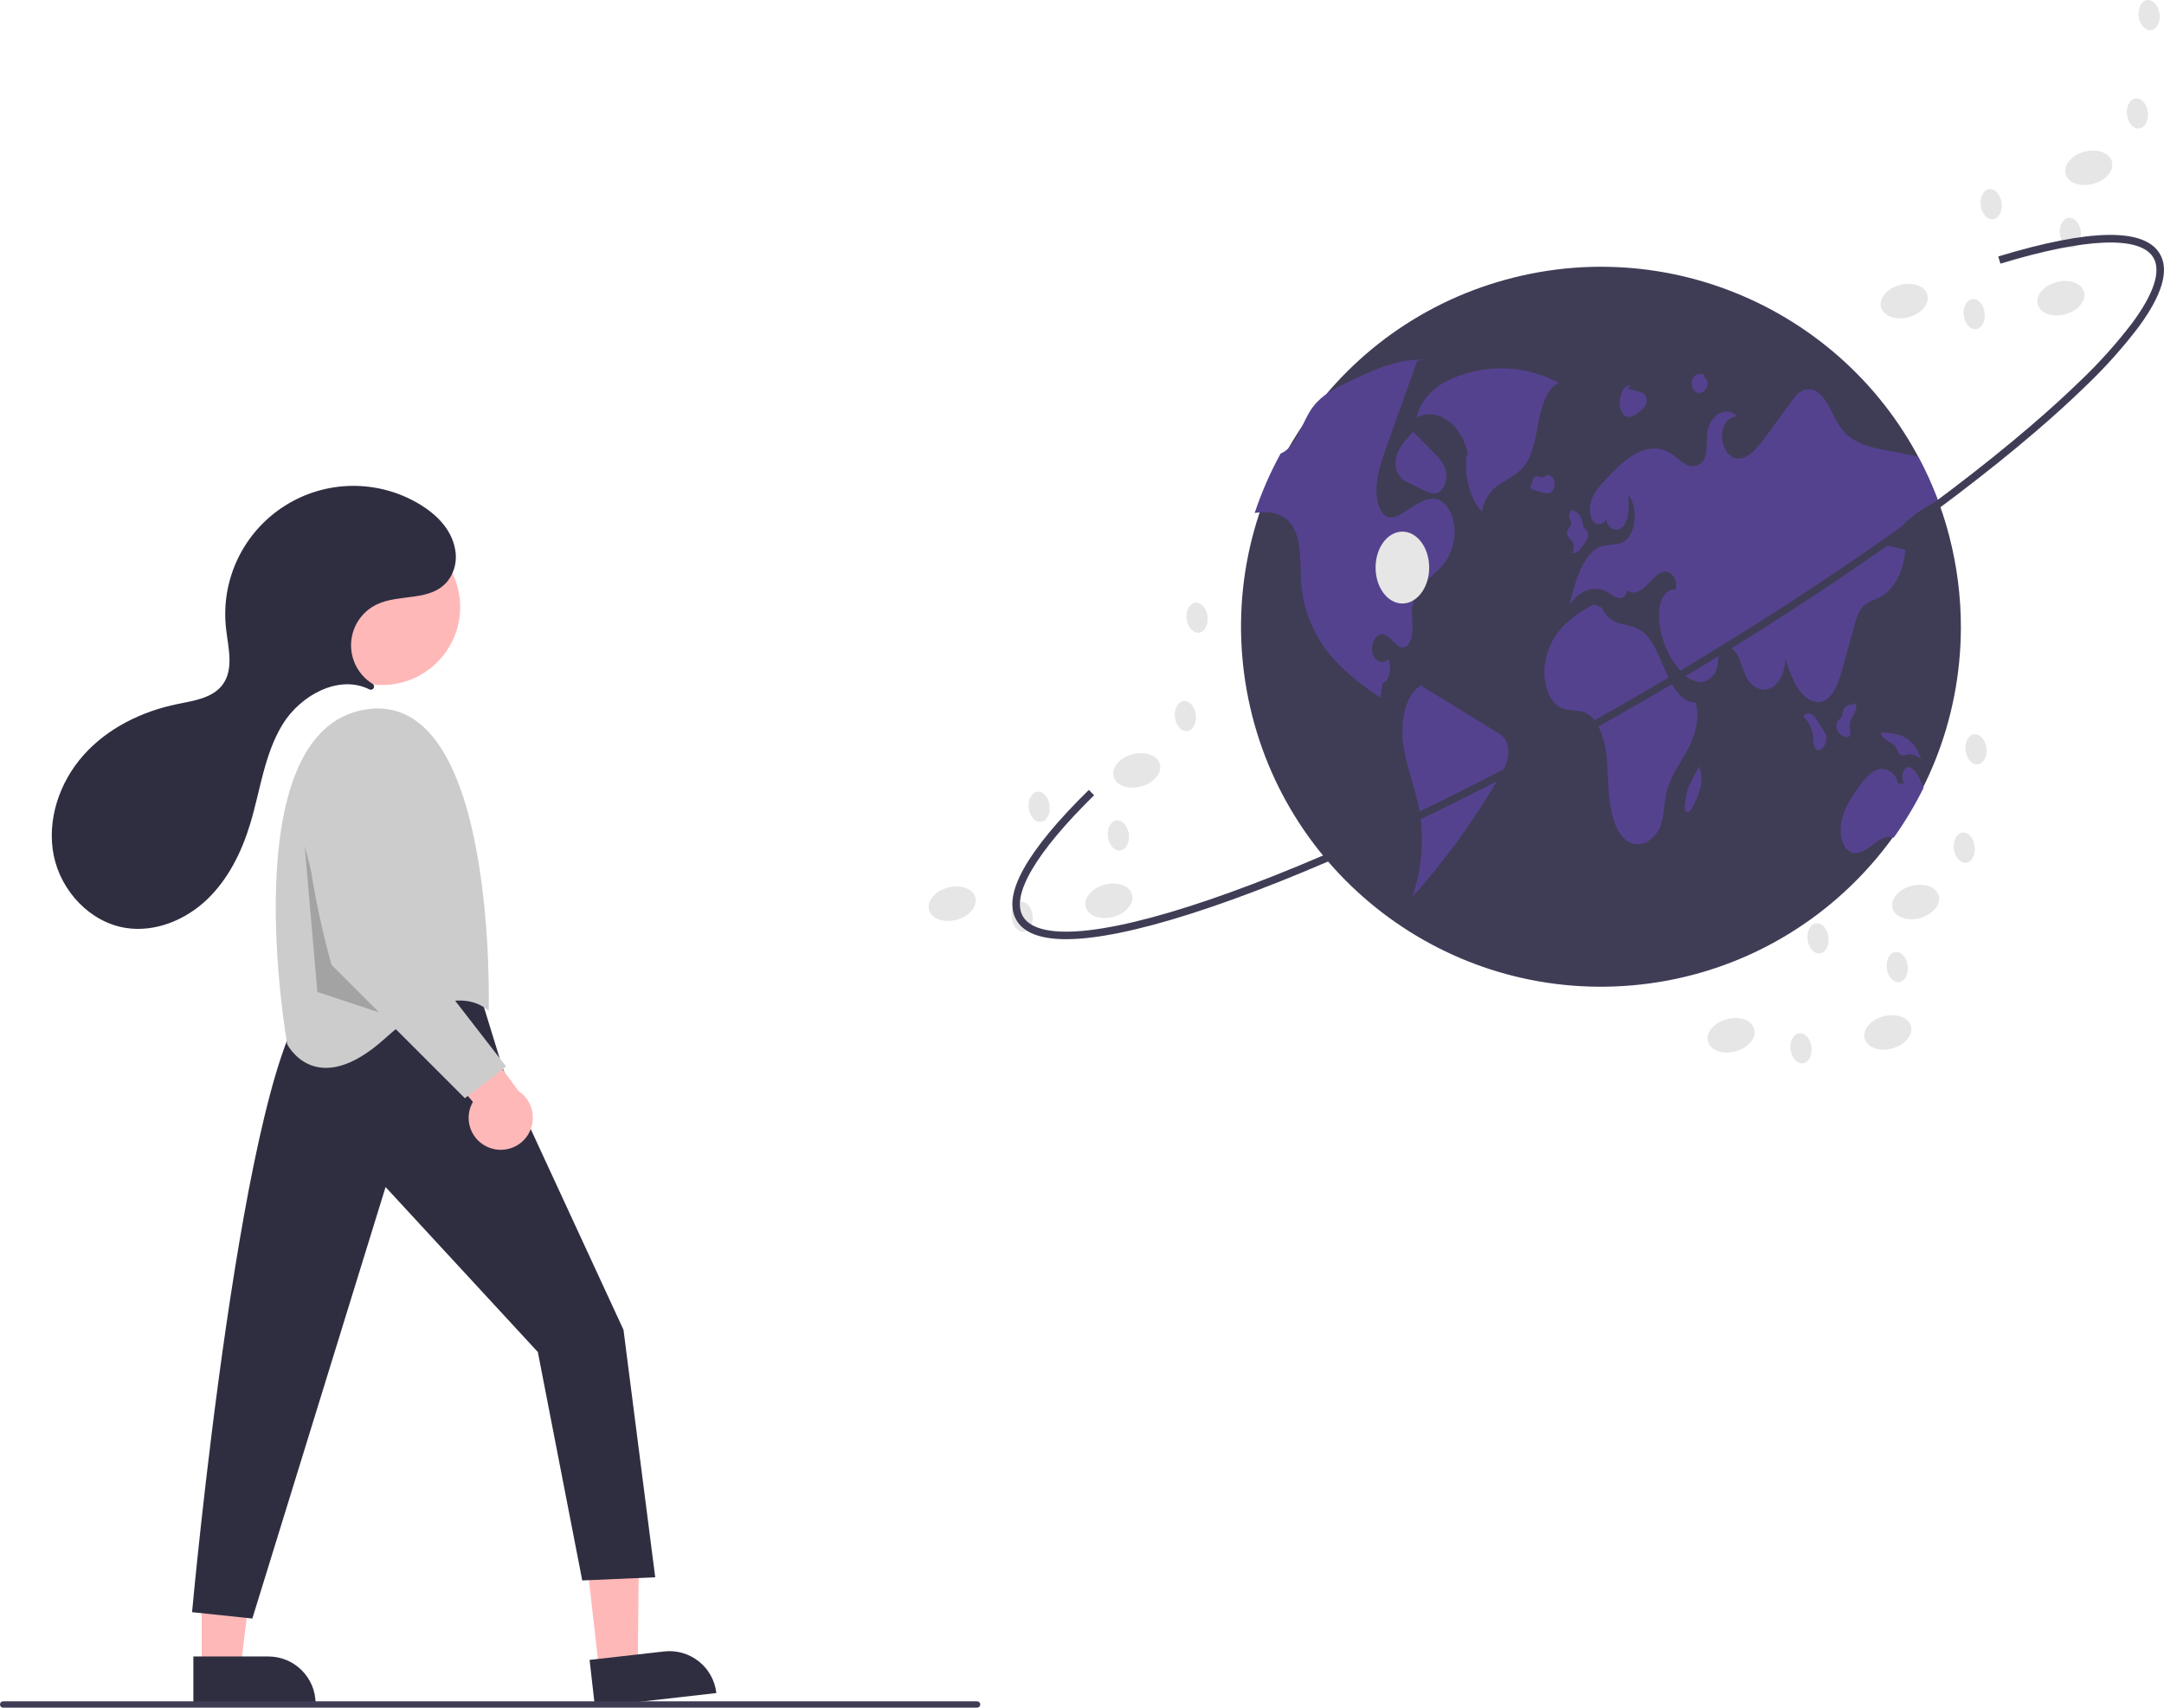
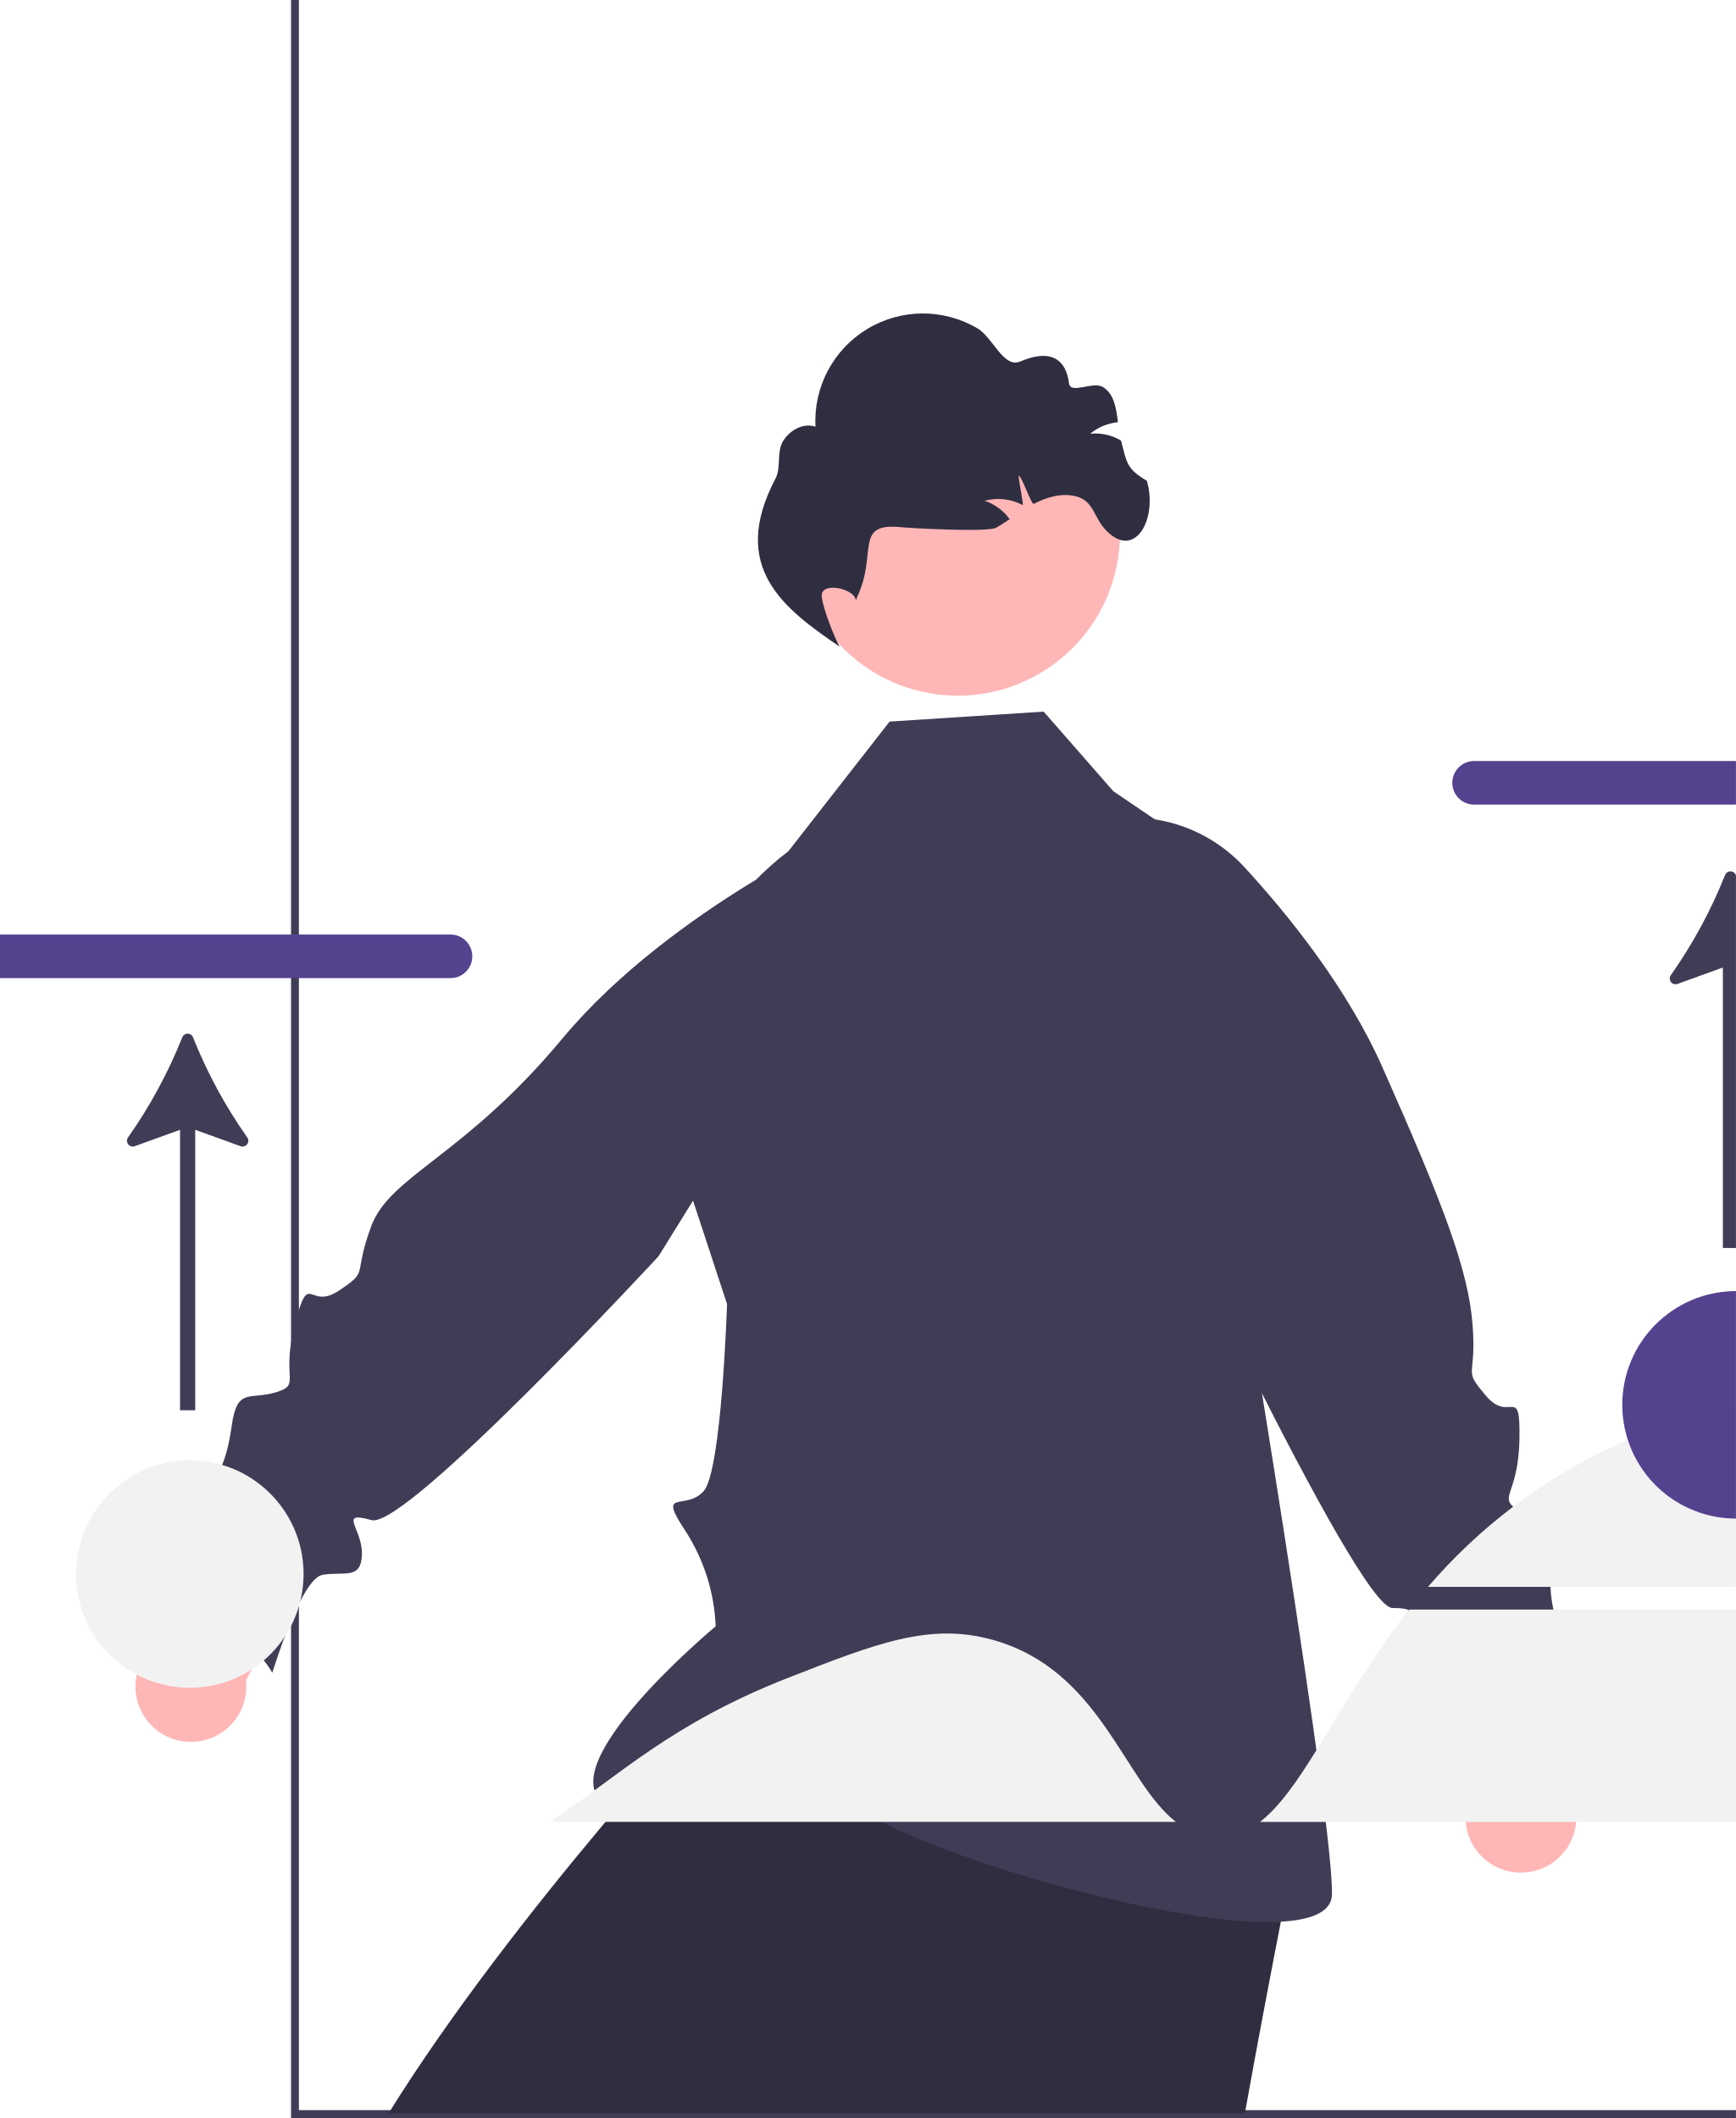
- <svg xmlns="http://www.w3.org/2000/svg" data-name="Layer 1" width="682.157" height="538.251" viewBox="0 0 682.157 538.251">
-   <polygon points="188.862 526.385 201.044 525.001 201.509 477.358 183.53 479.399 188.862 526.385" fill="#ffb8b8" />
-   <path d="M484.742,714.522l-38.285,4.344h0l-1.679-14.792h0l23.493-2.666a14.887,14.887,0,0,1,16.47,13.113h0Z" transform="translate(-258.9217 -180.8744)" fill="#2f2e41" />
-   <polygon points="63.582 525.623 75.842 525.623 81.674 478.334 63.58 478.336 63.582 525.623" fill="#ffb8b8" />
-   <path d="M358.408,717.88l-38.531.002h0l-.001-14.887h0l23.644-.001A14.887,14.887,0,0,1,358.408,717.88Z" transform="translate(-258.9217 -180.8744)" fill="#2f2e41" />
-   <path d="M410.465,495.03l7,22.769,38,82.231,10,78-23,1-14-72-48-52-42,136-19-2s16-176,38-194C357.465,495.03,393.465,478.03,410.465,495.03Z" transform="translate(-258.9217 -180.8744)" fill="#2f2e41" />
-   <circle cx="120.492" cy="191.348" r="24.561" fill="#ffb8b8" />
-   <path d="M412.965,499.53s3-102-39-95-24.5,105.5-24.5,105.5,9,18,31-2S412.965,499.53,412.965,499.53Z" transform="translate(-258.9217 -180.8744)" fill="#ccc" />
-   <polygon points="96.044 266.656 105.927 304.539 120.984 319.597 100.044 312.656 96.044 266.656" opacity="0.2" style="isolation:isolate" />
-   <path d="M413.276,542.668a10.056,10.056,0,0,1-5.277-14.488L384.64,501.137l18.414-2.397,19.359,26.048a10.11,10.11,0,0,1-9.137,17.88Z" transform="translate(-258.9217 -180.8744)" fill="#ffb8b8" />
-   <path d="M384.835,425.306l2.63,51.724,31,40-13,10-42-42s-15-51-4-66c4.125-5.625,8.672-7.172,12.744-6.908A13.78,13.78,0,0,1,384.835,425.306Z" transform="translate(-258.9217 -180.8744)" fill="#ccc" />
-   <path d="M376.493,398.03a1.014,1.014,0,0,0-.143-1.617,14.283,14.283,0,0,1,1.376-25.037c7.221-3.443,17.006-.764,22.344-7.38a12.409,12.409,0,0,0,2.303-10.077c-1.152-6.249-5.849-10.889-11.11-14.07a40.429,40.429,0,0,0-61.089,39.134c.679,6.014,2.535,12.758-1.041,17.641-3.147,4.297-9.088,5.103-14.307,6.171-11.193,2.29-21.992,7.574-29.588,16.108s-11.648,20.508-9.358,31.701,11.478,21.03,22.771,22.765c9.192,1.412,18.683-2.491,25.433-8.888s11.016-15.035,13.708-23.937c3.194-10.565,4.454-21.95,10.221-31.362,5.643-9.21,17.804-15.812,27.335-11.015a1.022,1.022,0,0,0,1.147-.137Z" transform="translate(-258.9217 -180.8744)" fill="#2f2e41" />
-   <path d="M566.922,719.126h-307a1,1,0,0,1,0-2h307a1,1,0,0,1,0,2Z" transform="translate(-258.9217 -180.8744)" fill="#3f3d56" />
-   <path d="M877.051,378.654a113.455,113.455,0,1,1-7.183-39.952c.247.666.489,1.332.723,2.005v.006q1.571,4.435,2.767,9.036A114.225,114.225,0,0,1,877.051,378.654Z" transform="translate(-258.9217 -180.8744)" fill="#3f3d56" />
-   <path d="M750.335,301.592a38.323,38.323,0,0,0-33.644-1.376c-4.704,2.047-9.657,5.72-11.226,12.351,6.347-3.746,14.562,2.172,16.195,11.666l-.381.105c-.863,6.576,1.063,13.735,4.791,17.812a12.528,12.528,0,0,1,6.013-8.918c2.739-1.801,5.769-3.109,7.86-6.204,2.479-3.669,3.108-9.032,4.092-13.924S746.888,302.955,750.335,301.592Z" transform="translate(-258.9217 -180.8744)" fill="#55428f" />
-   <path d="M714.808,357.549c-1.758,2.64-4.106,4.296-6.212,6.358a14.301,14.301,0,0,0-4.518,8.446c-.267,2.297.146,4.632.089,6.955-.057,2.322-.831,4.937-2.411,5.514-2.494.901-4.398-3.731-6.961-4.055-2.037-.254-3.871,2.951-3.281,5.73s3.363,4.01,4.956,2.196c1.44,2.418.425,6.802-1.739,7.545-.229,1.523-.457,3.04-.679,4.562-5.47-3.826-10.997-7.716-15.648-13.319a40.429,40.429,0,0,1-9.214-21.778c-.603-6.441.292-13.808-2.665-18.764-2.367-3.966-6.428-4.842-10.083-4.594-.666.044-1.339.121-2.005.203a112.966,112.966,0,0,1,8.179-18.719,8.014,8.014,0,0,0,2.05-1.276c3.401-2.887,4.912-8.731,7.672-12.774q.267-.39.552-.761c2.824-3.687,6.606-5.584,10.261-7.348,8.091-3.928,16.416-7.907,24.957-7.361l-2.43.235q-4.255,11.917-8.516,23.834-.647,1.827-1.307,3.661c-1.612,4.518-3.274,9.328-3.027,14.385.146,2.995,1.187,6.193,3.166,7.221,1.847.952,3.864-.216,5.647-1.371.755-.482,1.504-.965,2.259-1.453,2.71-1.745,5.711-3.534,8.573-2.367,2.621,1.066,4.556,4.626,4.924,8.465A16.924,16.924,0,0,1,714.808,357.549Z" transform="translate(-258.9217 -180.8744)" fill="#55428f" />
-   <path d="M730.923,411.789q-11.87-7.309-23.741-14.617l.134-.346c-4.92,1.874-6.963,10.62-6.15,17.772s3.57,13.546,4.963,20.515a54.454,54.454,0,0,1-2.053,28.573,234.003,234.003,0,0,0,27.489-37.879,20.265,20.265,0,0,0,2.487-5.514,8.771,8.771,0,0,0-.581-6.238A6.946,6.946,0,0,0,730.923,411.789Z" transform="translate(-258.9217 -180.8744)" fill="#55428f" />
-   <path d="M699.691,323.145a8.751,8.751,0,0,0-.401,6.364,7.054,7.054,0,0,0,3.941,3.65l4.373,2.167c1.455.721,3.023,1.449,4.505.856,1.789-.716,3.029-3.52,2.708-6.123-.341-2.77-2.088-4.676-3.702-6.298q-3.39-3.406-6.78-6.812l-1.274,1.56A17.009,17.009,0,0,0,699.691,323.145Z" transform="translate(-258.9217 -180.8744)" fill="#55428f" />
-   <path d="M853.611,352.758q2.951.695,5.901,1.39c-.343,6.644-3.636,12.793-8.052,15.02-1.84.927-3.89,1.269-5.413,3.001-1.377,1.574-2.075,4.023-2.716,6.365q-1.685,6.13-3.37,12.26c-1.206,4.404-2.754,9.296-5.889,10.883-2.69,1.364-5.768-.305-7.837-3.103-2.069-2.798-3.331-6.561-4.556-10.229.076,3.998-1.783,7.919-4.417,9.309-2.64,1.39-5.851.133-7.615-2.97-1.269-2.227-1.796-5.165-3.04-7.424-1.244-2.259-3.852-3.553-5.21-1.434-.895,1.409-.781,3.566-1.225,5.356a5.816,5.816,0,0,1-4.861,4.677,8.105,8.105,0,0,1-5.819-2.659,26.359,26.359,0,0,1-7.228-14.576,17.388,17.388,0,0,1,.203-7.97c.78-2.468,2.665-4.372,4.537-3.902,1.231-2.602-1.199-6.054-3.388-5.749-2.196.305-3.915,2.659-5.717,4.467-1.796,1.808-4.309,3.122-6.117,1.326a2.481,2.481,0,0,1-2.324,2.629q-.098.006-.195.004a8.998,8.998,0,0,1-3.281-1.739c-4.144-2.583-9.404-.869-12.348,4.017,1.84-7.83,4.537-16.816,10.191-18.656,2.31-.755,4.829-.133,7.012-1.44,3.865-2.316,4.645-11.067,1.307-14.677.425,3.414.343,7.399-1.459,9.734-1.802,2.335-5.584.812-5.356-2.64a2.313,2.313,0,0,1-4.302.914c-1.199-1.827-1.098-4.816-.247-6.999a16.487,16.487,0,0,1,3.699-5.254c3.014-3.23,6.073-6.498,9.563-8.528,3.496-2.031,7.532-2.716,11.035-.698,1.847,1.066,3.471,2.843,5.356,3.782a3.969,3.969,0,0,0,5.465-1.28l0-0q.032-.051.062-.104c1.402-2.462.742-6.117,1.263-9.195.933-5.438,6.371-7.983,9.385-4.391-2.253-.577-4.581,2.088-4.861,5.318-.286,3.23,1.345,6.491,3.528,7.469,3.668,1.624,7.259-2.462,10.032-6.244q4.34-5.939,8.693-11.872a14.347,14.347,0,0,1,1.555-1.891,5.002,5.002,0,0,1,6.834-.14c2.932,2.392,4.309,7.297,6.714,10.673,3.49,4.905,8.712,6.098,13.573,7.05q5.435,1.057,10.876,2.126a112.69,112.69,0,0,1,6.314,13.941A38.211,38.211,0,0,0,853.611,352.758Z" transform="translate(-258.9217 -180.8744)" fill="#55428f" />
-   <path d="M865.325,429.108a113.761,113.761,0,0,1-9.455,15.819c-2.284-.977-4.74.768-6.879,2.405-2.234,1.713-4.918,3.382-7.209,1.821-2.341-1.599-3.097-6.073-2.354-9.62a25.632,25.632,0,0,1,4.391-9.036c1.904-2.843,3.94-5.793,6.587-6.898,2.652-1.104,6.06.457,6.834,4.226l1.878-.064c-1.053-1.447-.501-4.442.914-4.969,1.631-.615,3.046,1.624,4.01,3.604C864.474,427.293,864.912,428.194,865.325,429.108Z" transform="translate(-258.9217 -180.8744)" fill="#55428f" />
-   <path d="M793.388,402.305c-4.037.254-7.235-4.716-9.36-9.606s-4.064-10.481-7.707-12.97c-2.081-1.422-4.455-1.617-6.712-2.306a8.311,8.311,0,0,1-5.7-5.019l-2.561-1.035a38.461,38.461,0,0,0-9.723,6.933,21.732,21.732,0,0,0-5.794,12.666c-.489,5.126,1.317,10.842,4.693,12.768,2.667,1.522,5.773.563,8.474,1.955,3.376,1.74,5.38,6.796,6.138,11.788s.566,10.179,1.109,15.228,2.039,10.301,5.134,12.888c3.874,3.237,9.558.547,11.296-5.346.852-2.891.823-6.153,1.461-9.153,1.123-5.284,4.153-9.205,6.556-13.54S794.986,407.335,793.388,402.305Z" transform="translate(-258.9217 -180.8744)" fill="#55428f" />
-   <path d="M753.494,350.378a10.773,10.773,0,0,1,1.051,1.116,3.667,3.667,0,0,1-.065,3.787,3.523,3.523,0,0,0,2.523-1.282,16.214,16.214,0,0,0,1.934-2.725,2.97,2.97,0,0,0,.57-2.377c-.191-.544-.642-.776-.958-1.186a8.058,8.058,0,0,1-.885-2.57,4.635,4.635,0,0,0-3.359-3.54l.202.039a1.919,1.919,0,0,0-.899,2.044c.123.792.631,1.449.581,2.257-.073,1.161-1.233,1.706-1.305,2.868A2.217,2.217,0,0,0,753.494,350.378Z" transform="translate(-258.9217 -180.8744)" fill="#55428f" />
-   <path d="M746.577,330.643l.018-.004a3.242,3.242,0,0,0,.344-.367Z" transform="translate(-258.9217 -180.8744)" fill="#55428f" />
-   <path d="M747.787,336.094a3.521,3.521,0,0,0,1.096-3.49c-.293-1.32-1.331-2.208-2.289-1.964a2.333,2.333,0,0,1-2.169.639c-.592-.152-1.242-.545-1.755-.099a2.657,2.657,0,0,0-.598,1.167q-.285.875-.57,1.75a1.104,1.104,0,0,0-.067.663.562.562,0,0,0,.431.343l3.42,1.008A2.947,2.947,0,0,0,747.787,336.094Z" transform="translate(-258.9217 -180.8744)" fill="#55428f" />
-   <path d="M833.86,411.352q-.79-1.294-1.581-2.589a8.648,8.648,0,0,0-2.083-2.616,1.846,1.846,0,0,0-2.601.23l-0.0 0-.028.034.064.493a11.131,11.131,0,0,1,2.777,5.418c.12.882.078,1.794.184,2.68a3.126,3.126,0,0,0,.976,2.186c.83.554,1.804-.263,2.395-1.26a4.34,4.34,0,0,0,.672-2.763A4.844,4.844,0,0,0,833.86,411.352Z" transform="translate(-258.9217 -180.8744)" fill="#55428f" />
-   <path d="M842.127,412.475a5.974,5.974,0,0,0-.193-2.409,5.288,5.288,0,0,1,.805-2.998,9.748,9.748,0,0,0,1.254-2.749,2.299,2.299,0,0,0-.06-1.346c-.174-.392-.597-.571-.839-.26l.519.334a4.723,4.723,0,0,0-2.105.102,2.605,2.605,0,0,0-1.595,1.798,11.13,11.13,0,0,1-.418,1.866c-.309.636-.908.848-1.285,1.406a3.361,3.361,0,0,0,.053,3.193,3.727,3.727,0,0,0,2.108,1.658C841.003,413.296,841.837,413.308,842.127,412.475Z" transform="translate(-258.9217 -180.8744)" fill="#55428f" />
-   <path d="M856.85,416.917a7.243,7.243,0,0,0,.912,1.674c.705.71,1.663.274,2.518.101a4.353,4.353,0,0,1,4.141,1.661,10.541,10.541,0,0,0-6.063-7.564,17.812,17.812,0,0,0-6.235-.975l-.362.093C852.685,414.593,855.582,414.533,856.85,416.917Z" transform="translate(-258.9217 -180.8744)" fill="#55428f" />
-   <path d="M794.492,422.411l.005.012.105-.203Z" transform="translate(-258.9217 -180.8744)" fill="#55428f" />
-   <path d="M792.259,426.734a19.84,19.84,0,0,0-1.253,2.753,23.963,23.963,0,0,0-.908,4.71c-.113.908-.148,2.067.42,2.509a.807.807,0,0,0,1.055-.143,4.173,4.173,0,0,0,.765-1.137,26.195,26.195,0,0,0,2.583-6.129,10.666,10.666,0,0,0-.423-6.874Q793.378,424.578,792.259,426.734Z" transform="translate(-258.9217 -180.8744)" fill="#55428f" />
-   <path d="M770.711,311.552a2.543,2.543,0,0,0,2.74.535,9.05,9.05,0,0,0,2.579-1.703,6.067,6.067,0,0,0,1.563-1.705,3.458,3.458,0,0,0,.32-2.635,2.676,2.676,0,0,0-2.04-1.613q-1.898-.563-3.797-1.126l.915-.825c-.942-.505-1.984.433-2.573,1.594a8.582,8.582,0,0,0-.781,2.404A6.171,6.171,0,0,0,770.711,311.552Z" transform="translate(-258.9217 -180.8744)" fill="#55428f" />
-   <path d="M793.054,304.052a2.091,2.091,0,0,0,2.849.232,3.185,3.185,0,0,0,1.26-2.27c.09-.995-.403-2.102-1.106-2.188l.161-.932c-1.354-.245-3.021-.294-3.746,1.351A3.861,3.861,0,0,0,793.054,304.052Z" transform="translate(-258.9217 -180.8744)" fill="#55428f" />
-   <ellipse cx="442.072" cy="178.894" rx="8.447" ry="11.327" fill="#e6e6e6" />
-   <ellipse cx="854.01" cy="506.281" rx="7.557" ry="5.257" transform="translate(-360.4477 55.95466) rotate(-14.91271)" fill="#e6e6e6" />
-   <ellipse cx="804.613" cy="507.196" rx="7.557" ry="5.257" transform="matrix(0.96632, -0.25735, 0.25735, 0.96632, -362.3469, 43.27341)" fill="#e6e6e6" />
-   <ellipse cx="862.785" cy="465.184" rx="7.557" ry="5.257" transform="translate(-349.5759 56.82874) rotate(-14.91271)" fill="#e6e6e6" />
-   <ellipse cx="878.119" cy="448.054" rx="3.322" ry="4.776" transform="translate(-307.3788 -69.42422) rotate(-7.0677)" fill="#e6e6e6" />
-   <ellipse cx="881.808" cy="417.049" rx="3.322" ry="4.776" transform="translate(-303.5358 -69.20601) rotate(-7.0677)" fill="#e6e6e6" />
-   <ellipse cx="832.015" cy="476.653" rx="3.322" ry="4.776" transform="translate(-311.2479 -74.87966) rotate(-7.0677)" fill="#e6e6e6" />
-   <ellipse cx="856.989" cy="485.692" rx="3.322" ry="4.776" transform="translate(-312.1703 -71.73819) rotate(-7.0677)" fill="#e6e6e6" />
-   <ellipse cx="826.666" cy="511.294" rx="3.322" ry="4.776" transform="translate(-315.5509 -75.27458) rotate(-7.0677)" fill="#e6e6e6" />
-   <ellipse cx="608.48" cy="464.799" rx="7.557" ry="5.257" transform="translate(-358.0422 -8.62878) rotate(-14.91271)" fill="#e6e6e6" />
-   <ellipse cx="559.084" cy="465.714" rx="7.557" ry="5.257" transform="translate(-359.9414 -21.31002) rotate(-14.91271)" fill="#e6e6e6" />
-   <ellipse cx="617.256" cy="423.702" rx="7.557" ry="5.257" transform="matrix(0.96632, -0.25735, 0.25735, 0.96632, -347.1704, -7.75469)" fill="#e6e6e6" />
-   <ellipse cx="632.59" cy="406.573" rx="3.322" ry="4.776" transform="translate(-304.1404 -99.94986) rotate(-7.0677)" fill="#e6e6e6" />
-   <ellipse cx="636.278" cy="375.567" rx="3.322" ry="4.776" transform="translate(-300.2975 -99.73165) rotate(-7.0677)" fill="#e6e6e6" />
-   <ellipse cx="586.486" cy="435.171" rx="3.322" ry="4.776" transform="translate(-308.0096 -105.4053) rotate(-7.0677)" fill="#e6e6e6" />
-   <ellipse cx="611.459" cy="444.21" rx="3.322" ry="4.776" transform="translate(-308.932 -102.2638) rotate(-7.0677)" fill="#e6e6e6" />
-   <ellipse cx="581.137" cy="469.813" rx="3.322" ry="4.776" transform="translate(-312.3126 -105.8002) rotate(-7.0677)" fill="#e6e6e6" />
-   <ellipse cx="908.586" cy="274.864" rx="7.557" ry="5.257" transform="translate(-299.055 62.20536) rotate(-14.91271)" fill="#e6e6e6" />
-   <ellipse cx="859.19" cy="275.779" rx="7.557" ry="5.257" transform="translate(-300.9542 49.52411) rotate(-14.91271)" fill="#e6e6e6" />
-   <ellipse cx="917.361" cy="233.767" rx="7.557" ry="5.257" transform="matrix(0.96632, -0.25735, 0.25735, 0.96632, -288.1832, 63.07944)" fill="#e6e6e6" />
-   <ellipse cx="932.696" cy="216.637" rx="3.322" ry="4.776" transform="translate(-278.49 -64.46748) rotate(-7.0677)" fill="#e6e6e6" />
-   <ellipse cx="936.384" cy="185.632" rx="3.322" ry="4.776" transform="translate(-274.647 -64.24926) rotate(-7.0677)" fill="#e6e6e6" />
-   <ellipse cx="886.592" cy="245.236" rx="3.322" ry="4.776" transform="translate(-282.3592 -69.92291) rotate(-7.0677)" fill="#e6e6e6" />
-   <ellipse cx="911.565" cy="254.275" rx="3.322" ry="4.776" transform="translate(-283.2816 -66.78145) rotate(-7.0677)" fill="#e6e6e6" />
-   <ellipse cx="881.243" cy="279.877" rx="3.322" ry="4.776" transform="translate(-286.6622 -70.31783) rotate(-7.0677)" fill="#e6e6e6" />
-   <path d="M594.991,476.906c-8.082,0-13.336-2.008-15.661-6-4.586-7.872,3.095-21.685,22.827-41.055l1.658,1.688c-18.33,17.993-26.299,31.551-22.441,38.176,2.442,4.19,9.708,5.692,21.019,4.341,11.228-1.34,26.108-5.336,44.227-11.874,37.301-13.462,84.099-36.169,131.773-63.94,47.673-27.77,90.51-57.276,120.622-83.083,5.784-4.958,11.033-9.727,15.601-14.175a155.354,155.354,0,0,0,16.545-18.439c6.754-9.171,9.034-16.233,6.592-20.424-4.078-7-21.208-6.342-48.237,1.856l-.686-2.265c28.999-8.794,46.148-9.058,50.968-.782,2.995,5.142.73,12.886-6.731,23.019a157.689,157.689,0,0,1-16.8,18.731c-4.604,4.483-9.89,9.286-15.712,14.276-30.217,25.898-73.178,55.492-120.97,83.331-47.794,27.841-94.729,50.613-132.161,64.122-18.287,6.6-33.343,10.637-44.75,11.998A65.227,65.227,0,0,1,594.991,476.906Z" transform="translate(-258.9217 -180.8744)" fill="#3f3d56" />
+ <svg xmlns="http://www.w3.org/2000/svg" data-name="Layer 1" width="441.22" height="538.35" viewBox="0 0 441.22 538.35">
+   <polygon points="441.22 536.35 441.22 538.35 73.97 538.35 73.97 0 75.97 0 75.97 536.35 441.22 536.35" fill="#3f3d56" />
+   <path d="M707.447,656.16s-1.151,5.868-2.864,14.755c-2.429,12.494-5.952,30.969-8.914,47.535H478.014c15.92-25.635,37.216-52.687,54.161-72.917l1.264-1.516c.548-.646,1.081-1.277,1.614-1.909,6.711-7.932,12.579-14.642,16.959-19.584,0-.014.014-.014.028-.014,5.124-5.77,8.227-9.097,8.227-9.097l5.447,1.586,12.579,3.65,92.571,26.884Z" transform="translate(-379.2667 -181.277)" fill="#2f2e41" />
+   <path d="M717.804,662.806c-.42,20.41-106.11-8.85-122.02-23.37-15.91-14.53-47.01,10.1-62.41.63-15.4-9.48,27.79-45.42,27.79-45.42a48.126,48.126,0,0,0-7.58-24.06c-7.58-11.37,0-5.05,4.57-10.35,4.56-5.3,5.9-47.5,5.9-47.5l-10.35-31.49a75.489,75.489,0,0,1,25.98-83.65l25.69-32.91,39.16-2.53,17.69,20.22,35.37,24-6.18,76.64s1.91,11.38,4.71,28.45c1.91,11.66,4.24,25.99,6.65,41.16C710.024,598.296,718.034,651.576,717.804,662.806Z" transform="translate(-379.2667 -181.277)" fill="#3f3d56" />
+   <path d="M752.785,637.836,743.725,596.718l22.767-8.453,8.032,43.814a14.095,14.095,0,1,1-21.739,5.758Z" transform="translate(-379.2667 -181.277)" fill="#ffb6b6" />
+   <path d="M660.603,389.574l.675-.097a39.04,39.04,0,0,1,34.298,12.235c11.205,12.184,26.068,30.609,35.044,50.808,15.853,35.673,21.922,51.909,22.947,65.738s-2.689,10.628,3.406,17.824,8.784-3.432,8.477,11.191-5.89,14.341-.051,18.08,9.834,1.357,8.477,11.191.231,12.497.487,15.955,8.17,25.814,8.17,25.814-25.276,6.044-35.673,15.853c0,0-.461-24.995-5.506-27.402s-9.834-1.357-8.221-7.734,9.065-9.015.025-9.04-63.359-116.668-63.359-116.668Z" transform="translate(-379.2667 -181.277)" fill="#3f3d56" />
+   <circle cx="622.7" cy="316.877" r="41.224" transform="translate(-169.0979 699.5009) rotate(-80.78252)" fill="#ffb6b6" />
+   <path d="M670.75,303.482c2.825,9.456-2.891,20.271-10.306,12.663-3.247-3.332-3.106-7.481-7.593-8.681-3.623-.973-7.523.139-10.828,1.893-.59.309-3.232-7.416-3.79-7.081-.368-.246,1.336,7.584.943,7.371a13.099,13.099,0,0,0-9.641-1.084,12.852,12.852,0,0,1,6.351,4.681c-1.106.741-2.227,1.484-3.373,2.143-2.154,1.243-21.802.137-24.28-.111-11.888-1.187-5.995,6.388-10.9,17.282q-.184.409-.372.828l-.189.698c.311-3.07-9.19-5.359-8.639-1.036.391,3.069,3.047,9.89,4.534,12.6-14.253-9.739-28.133-20.17-16.308-42.71,1.517-2.892.232-6.677,1.908-9.497,1.678-2.805,5.175-4.774,8.269-3.704a27.332,27.332,0,0,1,41.147-25.011c3.956,2.322,6.656,10.25,10.885,8.437,8.14-3.489,11.712-.169,12.404,5.535.352,2.899,6.091-.571,8.597.939,2.903,1.753,3.4,5.423,3.836,8.955a13.083,13.083,0,0,0-7.049,2.934,12.802,12.802,0,0,1,7.707,1.653.796.796,0,0,1,.126.072C665.724,299.086,665.567,300.38,670.75,303.482Z" transform="translate(-379.2667 -181.277)" fill="#2f2e41" />
+   <path d="M820.487,374.707v11.09h-66.52a5.545,5.545,0,1,1-.05-11.09Z" transform="translate(-379.2667 -181.277)" fill="#55428f" />
+   <path d="M442.097,470.373a124.034,124.034,0,0,1-13.783-25.449,1.46,1.46,0,0,0-2.712 0,123.92,123.92,0,0,1-13.78,25.448,1.468,1.468,0,0,0,1.692,2.243l11.515-4.166v71.284h3.855V468.45l11.52,4.167a1.468,1.468,0,0,0,1.692-2.243Z" transform="translate(-379.2667 -181.277)" fill="#3f3d56" />
+   <path d="M820.487,403.797v94.69h-3.33v-71.29l-11.51,4.17a1.468,1.468,0,0,1-1.7-2.24,123.999,123.999,0,0,0,13.78-25.45,1.499,1.499,0,0,1,.82-.82,1.449,1.449,0,0,1,1.89.82C820.457,403.717,820.467,403.757,820.487,403.797Z" transform="translate(-379.2667 -181.277)" fill="#3f3d56" />
+   <path d="M678.135,644.364c-13.336-10.42-19.117-38.594-46.51-46.258-15.977-4.47-29.451.8-52.041,9.637-29.769,11.645-42.887,24.854-60.506,36.621Z" transform="translate(-379.2667 -181.277)" fill="#f2f2f2" />
+   <path d="M820.487,590.397v53.97h-120.97c4.96-3.85,9.42-10.31,14.35-18.25,6.33-10.2,13.45-22.84,23.43-35.52.05-.07.11-.13.16-.2Z" transform="translate(-379.2667 -181.277)" fill="#f2f2f2" />
+   <path d="M820.487,538.317v46.3h-78.27a139.979,139.979,0,0,1,21.64-20.37q3.195-2.445,6.54-4.69a141.765,141.765,0,0,1,22.61-12.29A158.056,158.056,0,0,1,820.487,538.317Z" transform="translate(-379.2667 -181.277)" fill="#f2f2f2" />
+   <path d="M820.487,509.447V567.267a28.906,28.906,0,0,1-27.48-20,28.559,28.559,0,0,1-1.41-8.91A28.914,28.914,0,0,1,820.487,509.447Z" transform="translate(-379.2667 -181.277)" fill="#55428f" />
+   <path d="M499.307,424.337a5.54,5.54,0,0,1-5.52,5.56h-114.52v-11.09h114.48A5.548,5.548,0,0,1,499.307,424.337Z" transform="translate(-379.2667 -181.277)" fill="#55428f" />
+   <path d="M441.787,608.357l19.906-37.102L442.085,556.927l-19.65,39.975a14.095,14.095,0,1,0,19.352,11.455Z" transform="translate(-379.2667 -181.277)" fill="#ffb6b6" />
+   <path d="M606.719,403.718l-.623-.277a39.04,39.04,0,0,0-36.333,2.442c-14.098,8.676-33.413,22.362-47.546,39.356-24.961,30.014-43.9,34.81-48.648,47.838s-.304,10.958-8.127,16.225-7.519-5.692-11.202,8.463,1.766,15.403-4.87,17.412-9.832-1.37-11.202,8.463-3.622,11.963-4.809,15.22-14.885,22.617-14.885,22.617,22.678,12.693,30.014,24.961c0,0,7.244-23.926,12.754-24.87s9.832,1.37,10.015-5.205-6.271-11.141,2.435-8.706,72.956-67.07,72.956-67.07Z" transform="translate(-379.2667 -181.277)" fill="#3f3d56" />
+   <circle cx="427.513" cy="581.355" r="28.912" transform="translate(-547.0133 808.008) rotate(-88.09296)" fill="#f2f2f2" />
</svg>
